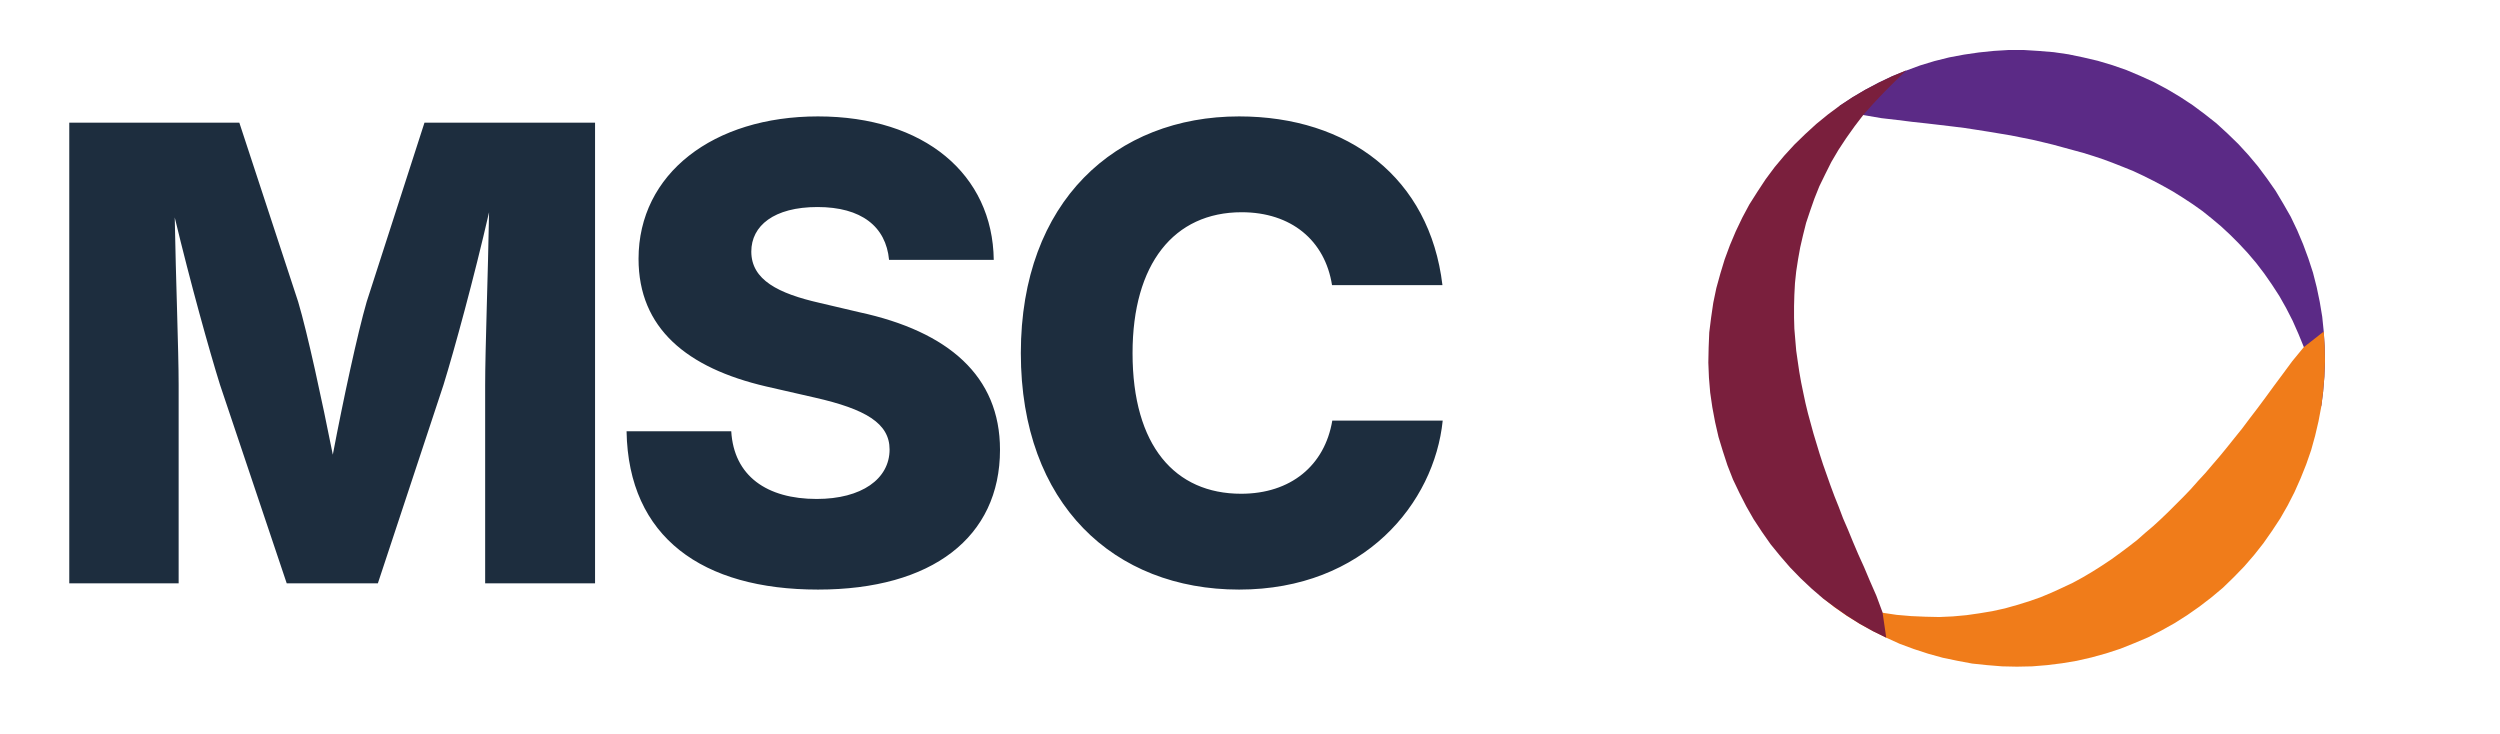
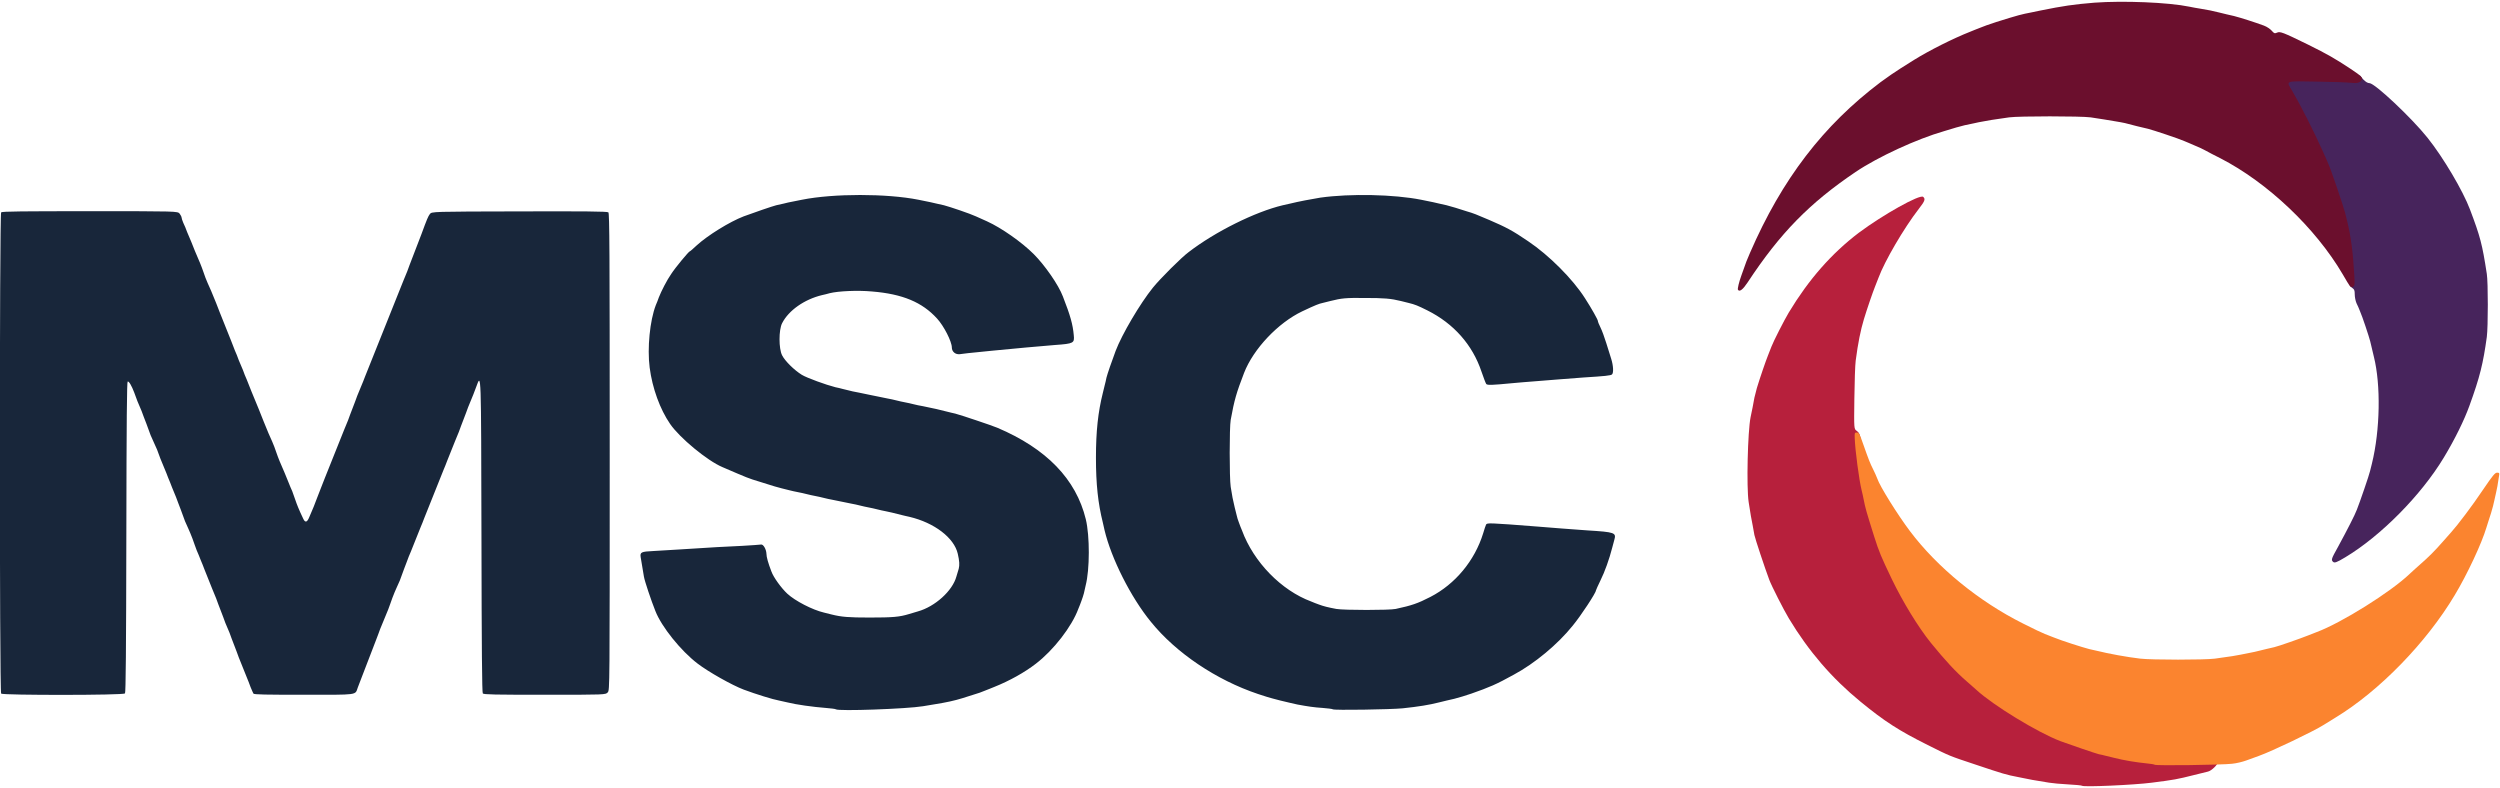
- <svg xmlns="http://www.w3.org/2000/svg" viewBox="0 0 150 44" width="300" height="88" role="img" aria-label="MSC">
-   <text x="2" y="35" font-family="Inter, 'Segoe UI', 'Helvetica Neue', Arial, sans-serif" font-size="38" font-weight="800" letter-spacing="-1.6" fill="#1D2D3E">MSC</text>
-   <g transform="translate(121 21.5) scale(1.85)">
-     <path fill="#5B2A86" d="M-5.74 -8.19 L-5.33 -8.46 L-4.91 -8.71 L-4.48 -8.94 L-4.04 -9.15 L-3.59 -9.33 L-3.13 -9.50 L-2.67 -9.64 L-2.19 -9.76 L-1.71 -9.85 L-1.23 -9.92 L-0.75 -9.97 L-0.26 -10.00 L0.23 -10.00 L0.71 -9.97 L1.20 -9.93 L1.68 -9.86 L2.16 -9.76 L2.63 -9.65 L3.10 -9.51 L3.56 -9.35 L4.01 -9.16 L4.45 -8.96 L4.88 -8.73 L5.30 -8.48 L5.71 -8.21 L6.10 -7.92 L6.48 -7.62 L6.84 -7.29 L7.19 -6.95 L7.52 -6.59 L7.83 -6.22 L8.12 -5.83 L8.40 -5.43 L8.65 -5.01 L8.89 -4.59 L9.10 -4.15 L9.29 -3.70 L9.46 -3.24 L9.61 -2.78 L9.73 -2.31 L9.83 -1.83 L9.91 -1.35 L9.96 -0.86 L9.99 -0.38 L10.00 0.11 L9.98 0.60 L9.94 1.08 L9.88 1.56 L9.75 1.06 L9.62 0.57 L9.48 0.10 L9.32 -0.35 L9.14 -0.79 L8.95 -1.22 L8.74 -1.63 L8.52 -2.02 L8.28 -2.39 L8.03 -2.75 L7.77 -3.09 L7.49 -3.42 L7.21 -3.72 L6.92 -4.01 L6.63 -4.28 L6.32 -4.54 L6.02 -4.78 L5.71 -5.00 L5.39 -5.21 L5.07 -5.41 L4.75 -5.59 L4.43 -5.76 L4.11 -5.92 L3.79 -6.07 L3.47 -6.20 L3.14 -6.33 L2.82 -6.45 L2.49 -6.56 L2.17 -6.66 L1.84 -6.75 L1.51 -6.84 L1.18 -6.93 L0.85 -7.01 L0.51 -7.09 L0.16 -7.16 L-0.19 -7.23 L-0.55 -7.29 L-0.91 -7.35 L-1.29 -7.41 L-1.68 -7.47 L-2.08 -7.52 L-2.50 -7.57 L-2.93 -7.62 L-3.39 -7.67 L-3.87 -7.73 L-4.39 -7.79 L-4.97 -7.89Z" />
-     <path fill="#F07C1A" d="M9.96 -0.87 L9.99 -0.39 L10.00 0.10 L9.98 0.59 L9.94 1.07 L9.88 1.56 L9.79 2.04 L9.68 2.51 L9.55 2.98 L9.39 3.44 L9.21 3.89 L9.01 4.34 L8.79 4.77 L8.55 5.19 L8.28 5.60 L8.00 6.00 L7.70 6.38 L7.38 6.75 L7.04 7.10 L6.69 7.44 L6.32 7.75 L5.93 8.05 L5.53 8.33 L5.12 8.59 L4.69 8.83 L4.26 9.05 L3.81 9.24 L3.36 9.42 L2.90 9.57 L2.43 9.70 L1.95 9.81 L1.47 9.89 L0.99 9.95 L0.50 9.99 L0.01 10.00 L-0.47 9.99 L-0.96 9.95 L-1.44 9.90 L-1.92 9.81 L-2.40 9.71 L-2.87 9.58 L-3.33 9.43 L-3.79 9.26 L-4.23 9.06 L-4.67 8.84 L-5.09 8.61 L-5.51 8.35 L-5.91 8.07 L-6.29 7.77 L-5.79 7.91 L-5.31 8.05 L-4.83 8.16 L-4.36 8.25 L-3.89 8.32 L-3.42 8.36 L-2.96 8.38 L-2.51 8.39 L-2.07 8.37 L-1.63 8.33 L-1.21 8.27 L-0.79 8.20 L-0.38 8.11 L0.01 8.00 L0.40 7.88 L0.77 7.75 L1.13 7.60 L1.48 7.44 L1.82 7.28 L2.15 7.10 L2.47 6.91 L2.77 6.72 L3.07 6.52 L3.36 6.31 L3.64 6.10 L3.91 5.89 L4.17 5.66 L4.43 5.44 L4.68 5.21 L4.93 4.97 L5.17 4.73 L5.41 4.49 L5.65 4.24 L5.88 3.98 L6.12 3.72 L6.35 3.45 L6.59 3.17 L6.82 2.89 L7.06 2.59 L7.31 2.28 L7.55 1.96 L7.81 1.62 L8.07 1.27 L8.34 0.90 L8.63 0.51 L8.94 0.09 L9.31 -0.36Z" />
-     <path fill="#7A1F3D" d="M-4.23 9.06 L-4.66 8.85 L-5.09 8.61 L-5.50 8.35 L-5.90 8.07 L-6.29 7.78 L-6.66 7.46 L-7.01 7.13 L-7.35 6.78 L-7.67 6.41 L-7.98 6.03 L-8.26 5.63 L-8.53 5.22 L-8.77 4.80 L-8.99 4.37 L-9.20 3.93 L-9.38 3.47 L-9.53 3.01 L-9.67 2.55 L-9.78 2.07 L-9.87 1.59 L-9.94 1.11 L-9.98 0.63 L-10.00 0.14 L-9.99 -0.35 L-9.97 -0.84 L-9.91 -1.32 L-9.84 -1.80 L-9.74 -2.28 L-9.61 -2.75 L-9.47 -3.21 L-9.30 -3.67 L-9.11 -4.12 L-8.90 -4.56 L-8.67 -4.99 L-8.41 -5.40 L-8.14 -5.81 L-7.85 -6.20 L-7.54 -6.57 L-7.21 -6.93 L-6.86 -7.27 L-6.50 -7.60 L-6.12 -7.91 L-5.73 -8.20 L-5.32 -8.47 L-4.91 -8.71 L-4.47 -8.94 L-4.03 -9.15 L-3.58 -9.34 L-3.96 -8.97 L-4.31 -8.62 L-4.65 -8.26 L-4.97 -7.90 L-5.26 -7.52 L-5.53 -7.14 L-5.78 -6.76 L-6.01 -6.37 L-6.21 -5.97 L-6.40 -5.58 L-6.56 -5.18 L-6.70 -4.78 L-6.83 -4.39 L-6.93 -3.99 L-7.02 -3.60 L-7.09 -3.21 L-7.15 -2.82 L-7.19 -2.44 L-7.21 -2.06 L-7.22 -1.69 L-7.22 -1.32 L-7.21 -0.96 L-7.18 -0.60 L-7.15 -0.25 L-7.10 0.10 L-7.05 0.44 L-6.99 0.78 L-6.92 1.12 L-6.85 1.45 L-6.77 1.78 L-6.68 2.11 L-6.59 2.44 L-6.49 2.77 L-6.39 3.10 L-6.28 3.44 L-6.16 3.78 L-6.04 4.12 L-5.91 4.47 L-5.77 4.82 L-5.63 5.19 L-5.47 5.56 L-5.31 5.95 L-5.14 6.35 L-4.95 6.77 L-4.76 7.22 L-4.55 7.70 L-4.35 8.24Z" />
-   </g>
+ <svg xmlns="http://www.w3.org/2000/svg" viewBox="0 0 1308 411" width="654" height="206" role="img" aria-label="MSC">
+   <path fill="#18263A" d="M437.3 370.6C437.1 370.4 434.7 370.1 432.1 369.9C425.5 369.4 416.2 368.1 412 367C410.8 366.7 408.7 366.3 407.5 366C404.6 365.5 395.5 362.7 389.1 360.3C383 358 370.6 351 365 346.7C356.2 340 346.1 327.4 342.9 319.2C340.7 313.7 337.3 303.6 336.9 301.2C336.5 298.7 335.7 294.3 335.2 291C334.8 288.4 335.5 288.1 341.8 287.8C344.8 287.6 350.8 287.3 355.1 287C373.3 285.8 379.7 285.5 388.2 285.1C393.2 284.8 397.7 284.5 398.2 284.4C399.4 284.2 400.9 286.9 401 289.2C401 290.9 401.9 294.1 403.6 298.5C404.7 301.6 408.8 307.2 411.9 310.1C416 313.9 425.1 318.6 431.1 320C432.2 320.3 434 320.7 435.1 321C440.3 322.3 444 322.6 455 322.6C467 322.6 470.6 322.3 475.5 320.8C477 320.3 479.1 319.7 480.2 319.4C489.2 316.9 498.4 308.6 500.4 301.1C500.7 300 501.3 298.1 501.6 297.1C502.1 295.1 502 293.1 501.1 289.2C499.2 280.9 488.9 273 475.8 269.9C474.6 269.7 472.9 269.2 471.9 269C467.1 267.8 465.6 267.4 463.5 267C462.3 266.8 460.2 266.3 459 266C457.8 265.7 455.7 265.2 454.5 265C453.3 264.8 451.2 264.3 450 264C448.8 263.7 446.7 263.2 445.4 263C444.1 262.7 441.9 262.3 440.5 262C439.1 261.7 436.9 261.3 435.6 261C434.3 260.8 432.2 260.3 431 260C429.8 259.7 427.7 259.2 426.5 259C425.3 258.8 423.2 258.3 422 258C420.8 257.7 418.7 257.2 417.5 257C416.3 256.8 414.2 256.3 413 256C411.8 255.7 410 255.3 409 255C407.2 254.6 404.9 253.9 397 251.4C391.7 249.8 391.2 249.6 378 243.9C370.1 240.6 355.5 228.5 350.6 221.3C345.3 213.6 341.3 202.6 339.9 191.8C338.6 181.6 340 167.3 343.1 159.2C343.6 158.1 344.3 156.3 344.7 155.1C346 151.8 348.9 146.1 351.2 142.8C353.4 139.4 360.4 131 360.9 131C361.1 131 362.7 129.6 364.5 127.9C370.3 122.6 381.8 115.5 389.1 112.7C394.2 110.8 404.4 107.3 406.1 106.9C407.2 106.7 409 106.3 410.1 106C411.3 105.7 413.3 105.2 414.6 105C415.9 104.7 418.2 104.3 419.6 104C436.1 100.7 463.9 100.7 480.5 104C486.9 105.3 487.9 105.5 489.9 106C491 106.3 492.8 106.7 493.9 106.9C497 107.7 507.6 111.3 510.6 112.7C512.2 113.4 514.8 114.6 516.4 115.3C523.9 118.7 534.6 126.2 540.8 132.4C546.6 138.2 553.8 148.5 556.1 154.6C560 164.6 561.3 169.2 561.8 174.9C562.2 179 561.8 179.3 552 180C544.8 180.6 529.8 181.9 519 183C506 184.3 504.1 184.5 502.2 184.8C499.9 185.1 498 183.5 498 181.3C498 178.2 493.8 170 490.3 166.2C482.5 157.6 472.2 153.3 456.2 152C448.6 151.3 438.5 151.8 434.1 152.9C433 153.2 431.2 153.7 430.1 153.9C420.9 156.1 412.6 161.9 409.2 168.6C407.4 172.1 407.4 181.9 409.2 185.4C410.7 188.4 415.6 193.2 419.5 195.6C422.1 197.2 432.3 200.9 437.1 202.1C438.2 202.3 439.8 202.7 440.9 203C445.2 204.1 447.4 204.6 449.8 205C451.1 205.3 453.3 205.7 454.6 206C457.4 206.6 461 207.3 464.4 208C465.7 208.2 467.8 208.7 469 209C470.2 209.3 472.3 209.8 473.5 210C474.7 210.2 476.8 210.7 478 211C479.2 211.3 481.4 211.8 482.8 212C489.1 213.3 491 213.7 496 215C497 215.2 498.6 215.7 499.8 215.9C502.2 216.5 519 222.1 521.8 223.3C547.5 234.2 563 250.2 568.1 271.2C570.2 279.9 570.2 297.5 568 305.9C567.7 307 567.3 308.8 567.1 309.9C566.8 310.9 566.3 312.7 565.8 313.9C565.4 315 564.7 316.9 564.2 318C560.8 327.3 551.2 339.7 541.9 346.8C536.1 351.3 528 355.8 520.2 358.9C518.9 359.4 516.6 360.4 515.2 360.9C513.9 361.5 511.3 362.4 509.5 362.9C507.7 363.5 505 364.3 503.5 364.8C499.3 366.1 495.2 367 488.9 368C487.3 368.3 484.6 368.7 482.9 369C474.5 370.4 438.4 371.7 437.3 370.6ZM697.3 370.6C697.1 370.4 694.7 370.1 692.1 369.9C687.4 369.6 684.2 369.1 678.8 368.1C676.4 367.6 674.9 367.2 669.8 366C668.6 365.7 667 365.3 666 365C665 364.8 661.5 363.7 658.2 362.6C636.4 355.3 615.3 341.1 602.2 324.9C591.6 312 581.4 291.6 577.9 276.9C577.7 275.8 577.3 274 577 272.9C574.5 262.9 573.4 252.9 573.4 239C573.4 225.1 574.5 215.1 577 205.1C577.3 204 577.7 202.1 578 201C578.3 199.9 578.7 198.2 578.9 197.1C579.3 195.4 581.7 188.4 583.7 183.1C587 174.4 596.5 158.3 603.2 150C607 145.3 618.1 134.2 621.9 131.4C635.8 120.7 656.8 110.3 671.1 106.9C672.2 106.7 674 106.3 675.1 106C679.1 105 686.4 103.6 690.8 102.9C706.5 100.7 729.3 101.2 743.5 104C749.9 105.3 750.9 105.5 752.9 106C754 106.3 755.8 106.7 756.9 106.9C757.9 107.2 760 107.8 761.5 108.2C763 108.7 765.7 109.5 767.5 110.1C770.7 111 772.7 111.8 779.2 114.6C788 118.4 791.3 120.1 799.5 125.7C810.4 133 822.9 145.5 829.3 155.6C832.8 161 836 166.8 836 167.4C836 167.8 836.6 169.3 837.4 170.9C838.2 172.5 839.5 176.1 840.4 179C841.3 181.9 842.5 185.6 843 187.3C844.1 190.8 844.3 194.6 843.4 195.4C842.7 196 839.7 196.3 828.5 197C824.5 197.3 818.7 197.7 815.5 198C812.3 198.3 806.7 198.7 803 199C799.3 199.3 793.9 199.7 791 200C780.6 201 778.2 201.1 777.6 200.4C777.3 200 776.2 197.1 775.1 193.9C770.4 179.9 760.6 168.8 746.8 161.9C741.8 159.4 740.3 158.8 737 158C736 157.7 734.2 157.3 733 157C727.7 155.7 724.2 155.4 714 155.4C704 155.3 702 155.5 696 157C694.8 157.3 693 157.7 692 158C690.1 158.4 688.5 159 681.3 162.4C668.7 168.4 655.8 182 650.9 194.6C646.9 205 645.8 208.7 643.9 219.2C643.2 223.1 643.2 249.6 643.9 254.2C644.5 258.3 645.2 261.8 646 265C646.3 266.2 646.7 268 647 269C647.2 270 647.7 271.7 648.2 272.9C648.6 274 649.3 275.9 649.8 277C655.9 293.6 670.4 308.4 686 314.2C687.1 314.7 689 315.4 690.1 315.8C692.5 316.7 694.9 317.3 699.2 318.1C703.2 318.8 727 318.8 730.2 318.1C738.6 316.3 741.8 315.2 748.4 311.8C761.4 305.1 771.6 292.8 776 278.5C776.6 276.4 777.3 274.4 777.5 274C778 273 778.8 273 804.4 275C807.9 275.3 813.6 275.7 817 276C820.4 276.3 826.5 276.7 830.5 277C845 277.9 845.7 278.2 844.6 282C844.3 283.1 843.8 285 843.5 286.1C842 292 839.6 298.7 837.4 303.1C836.1 305.8 835 308.2 835 308.4C835 309.7 827.1 321.7 822.8 326.9C815 336.6 803 346.6 792 352.5C782.8 357.6 779.2 359.1 769.8 362.4C767.3 363.3 762.9 364.6 760.9 365.1C759.8 365.3 758.1 365.7 757 366C755.9 366.3 754 366.7 752.9 367C747.8 368.3 742.3 369.2 733.8 370.1C727.6 370.7 697.8 371.2 697.3 370.6ZM0.6 362.4C-0.3 361.5 -0.3 111.5 0.6 110.6C1.1 110.1 12.1 110 47.1 110C92.9 110 92.9 110 94 111.3C94.5 112 95 112.9 95 113.3C95 113.7 95.4 114.9 95.9 116.1C96.5 117.3 97.4 119.4 97.9 120.9C98.5 122.3 99.5 124.7 100.1 126.1C101 128.6 102.7 132.5 104.7 137.2C105.2 138.4 106 140.5 106.5 142C107 143.5 107.9 146 108.6 147.5C109.8 150.1 110.9 152.6 113.1 158.1C113.6 159.4 114.4 161.6 115 163C115.6 164.4 116.4 166.6 117 168C117.6 169.4 118.4 171.6 119 173C119.6 174.4 120.4 176.6 121 178C121.6 179.4 122.4 181.6 122.9 182.9C123.5 184.2 124.4 186.4 124.9 187.9C125.5 189.3 126.5 191.7 127.1 193.1C127.6 194.6 128.5 196.8 129.1 198.1C131.1 203.2 132.2 205.9 133.5 209C134.8 212.1 135.9 214.8 137.9 219.9C140.1 225.4 141.2 227.9 142.4 230.5C143.1 232 144 234.5 144.5 236C145 237.5 145.8 239.6 146.3 240.8C148.3 245.4 150 249.4 151 252C151.6 253.5 152.4 255.5 152.9 256.5C153.3 257.5 154 259.5 154.5 261C155.3 263.4 156.4 266.2 158.7 271C159.7 273.1 160.7 272.8 161.8 270.1C163.6 266 164.9 262.8 165.9 260C166.5 258.5 167.4 256.1 168 254.6C168.5 253.2 169.4 250.9 170 249.5C170.6 248.1 171.4 245.9 172 244.5C172.6 243.1 173.4 240.9 174 239.5C174.6 238.1 175.4 235.9 176 234.5C176.6 233.1 177.4 230.9 178 229.5C178.6 228.1 179.4 225.9 180 224.5C180.6 223.1 181.5 220.8 182.1 219.4C182.6 217.9 183.7 215.1 184.5 213C185.3 210.9 186.4 208.1 186.9 206.6C187.5 205.2 188.4 202.9 189 201.5C189.6 200.1 190.5 197.9 191 196.5C191.6 195.1 192.4 192.9 193 191.5C193.6 190.1 194.4 187.9 195 186.5C195.6 185.1 196.4 182.9 197 181.5C197.6 180.1 198.4 177.9 199 176.5C199.6 175.1 200.4 172.9 201 171.5C201.6 170.1 202.4 167.9 203 166.5C203.6 165.1 204.4 162.9 205 161.5C205.6 160.1 206.4 157.9 207 156.5C207.6 155.1 208.4 152.9 209 151.5C209.6 150.1 210.4 147.9 211 146.5C211.6 145.1 212.5 142.8 213.1 141.4C213.6 139.9 214.7 137.1 215.5 135C216.3 132.9 217.4 130 218 128.5C218.6 127 219.7 124.1 220.5 122C223.4 114.1 224 112.7 224.9 111.5C225.9 110.2 225.9 110.2 271.7 110.1C305.2 110 317.8 110.1 318.3 110.6C318.9 111 319 131.3 319 235.7C319 360.4 319 360.4 318 361.7C316.9 363 316.9 363 285 363C258.9 363 253 362.9 252.6 362.3C252.2 361.8 252 339.4 251.9 280.2C251.7 192.1 251.8 194.8 249.2 201.8C248.2 204.6 247.5 206.3 244.9 212.6C244.4 214.1 243.3 216.9 242.5 219C241.7 221.1 240.6 223.9 240.1 225.4C239.5 226.8 238.6 229.1 238 230.5C237.4 231.9 236.6 234.1 236 235.5C235.4 236.9 234.6 239.1 234 240.5C233.5 241.9 232.6 244.1 232 245.5C231.4 246.9 230.6 249.1 230 250.5C229.4 251.9 228.6 254.1 228 255.5C227.4 256.9 226.6 259.1 226 260.5C225.4 261.9 224.6 264.1 224 265.5C223.4 266.9 222.6 269.1 222 270.5C221.5 271.9 220.6 274.1 220 275.5C219.4 276.9 218.6 279.1 218 280.5C217.4 281.9 216.6 284.1 216 285.5C215.5 286.9 214.5 289.2 213.9 290.6C213.4 292.1 212.2 295 211.4 297.2C210.6 299.5 209.6 302.1 209.2 303.2C208.8 304.2 208 306 207.5 307C207 308.1 206 310.4 205.3 312.3C204.7 314.2 203.6 316.9 203.1 318.4C202.5 319.8 201.6 322.1 201 323.5C200.4 324.9 199.5 327.2 198.9 328.6C198.4 330.1 197.3 332.9 196.5 335C195.7 337.1 194.6 340 194 341.5C193.4 343 192.3 345.9 191.5 348C190.7 350.1 189.6 353 189 354.5C188.4 356 187.6 358.1 187.2 359.2C185.7 363.3 188 363 159 363C138.9 363 133 362.9 132.6 362.4C132.4 362 131.7 360.5 131.1 359C130.6 357.5 129.6 355.1 129 353.6C127.7 350.3 126.3 346.8 124.9 343.4C124.4 341.9 123.3 339.1 122.5 337C121.7 334.9 120.6 332.1 120.1 330.6C119.5 329.2 118.5 326.8 117.9 325.4C117.4 323.9 116.3 321.1 115.5 319C114.7 316.9 113.6 314.1 113.1 312.6C112.5 311.2 111.6 308.9 111 307.5C110.4 306.1 109.6 303.9 109 302.5C108.4 301.1 107.6 298.9 107 297.5C106.5 296.1 105.6 293.9 105 292.5C104.5 291.1 103.5 288.8 102.9 287.4C102.4 285.9 101.3 283.2 100.7 281.3C100 279.4 99 277.1 98.5 276C98 275 97.2 273.2 96.8 272.2C96.4 271.1 95.4 268.5 94.6 266.2C93.8 264 92.6 261.1 92.1 259.6C91.5 258.2 90.6 255.9 90 254.5C89.5 253.1 88.6 250.9 88 249.5C87.5 248.1 86.6 245.9 86 244.5C85.4 243.1 84.5 240.8 83.9 239.4C83.4 237.9 82.6 235.9 82.2 234.8C81.8 233.8 81 232 80.5 231C80 230 79.2 228.2 78.8 227.2C78.4 226.1 77.4 223.4 76.6 221.2C75.8 219.1 74.6 216.1 74.1 214.6C73.5 213.2 72.5 210.8 71.9 209.4C71.4 207.9 70.6 205.9 70.2 204.8C68.9 201.4 67.5 198.9 66.8 199.1C66.4 199.3 66.2 218 66.1 280.5C66 339.5 65.8 361.8 65.4 362.3C64.7 363.3 1.5 363.3 0.6 362.4Z" />
+   <path fill="#47245C" d="M1220.6 293.4C1219.6 292.4 1219.8 291.8 1223.1 285.9C1228.1 276.7 1232.1 268.9 1233.1 266.2C1234.7 262.2 1239.6 247.9 1240 246C1240.3 245 1240.7 243.2 1241 242C1245.3 224.5 1245.7 200.8 1242 186.1C1241 182.1 1240.5 180 1240.1 178.1C1239.5 175.7 1235.9 164.8 1234.7 162.2C1234.3 161.1 1233.5 159.3 1232.9 158.1C1232.4 156.9 1232 154.9 1232 153.5C1232 151.4 1231.8 150.9 1230.5 150C1229.2 149.1 1229.1 148.6 1228.8 145.4C1227.6 130.6 1226.9 125.5 1225 118.1C1224.7 117 1224.3 115.2 1224.1 114.1C1223.3 111.1 1216.7 91.4 1215.3 88.5C1214.7 87 1213.2 83.6 1212 81C1207.5 71 1196.9 50.2 1195.5 48.8C1194.7 48 1194.9 40.2 1195.7 39.5C1196.2 39.1 1201.5 39 1215.6 39L1234.8 39.1L1236.5 41.1C1237.8 42.4 1238.8 43 1239.7 43C1242.5 43 1261.7 61.1 1270.1 71.6C1278.4 82 1288.6 99.3 1292.3 109.1C1297.7 123.4 1298.7 127.2 1301.1 142.8C1301.8 147.2 1301.8 170.5 1301.1 175.8C1299.2 189.6 1297.5 196.7 1292 211.8C1289.3 219.3 1284.4 229.3 1278.6 238.9C1266.8 258.5 1245.7 279.9 1227 291.1C1222.5 293.8 1221.4 294.2 1220.6 293.4Z" />
+   <path fill="#6B0F2D" d="M909.3 151.1C909 150.6 909.8 147.2 911.1 143.6C913.5 136.6 914.2 135 915.6 131.8C932.3 93.3 953.9 65.1 983.9 42.5C987.3 40 991.9 36.8 994.2 35.4C996.4 34 999.7 31.9 1001.5 30.8C1009.4 25.9 1021.9 19.6 1030.8 16.1C1032.1 15.6 1034.4 14.6 1035.8 14.1C1037.1 13.5 1041.1 12.1 1044.5 11C1056.3 7.3 1057.6 7 1062.8 6C1064.1 5.7 1066.3 5.3 1067.6 5C1079.5 2.6 1084.8 1.8 1095.8 0.9C1110.8 -0.2 1134.4 0.7 1145.5 3C1147 3.3 1149.5 3.8 1151 4C1154.8 4.6 1158.3 5.3 1160.9 6C1162 6.3 1163.9 6.7 1165 7C1166.1 7.3 1167.8 7.7 1168.9 7.9C1172.4 8.8 1179.6 11.1 1184.5 12.9C1186.1 13.5 1187.8 14.7 1188.6 15.6C1189.8 17 1190.1 17.1 1191.3 16.6C1192.9 15.8 1194.4 16.4 1207.5 22.8C1217.8 27.9 1221.6 30.1 1229.8 35.5C1235.8 39.5 1236.3 40.1 1235.5 41.5C1234.8 42.8 1233.2 43.2 1229.7 42.8C1228.1 42.6 1220.2 42.3 1212.1 42.2C1195.2 41.9 1196 41.6 1199.2 46.9C1203.4 54 1210.6 68.2 1215 78C1216.2 80.6 1217.7 84 1218.3 85.5C1219.6 88.3 1226.3 108 1227 111C1227.3 112 1227.7 113.8 1228 115C1230 123.2 1231.1 131.4 1231.8 144.1C1232 148.6 1232 149 1231.1 149.5C1229.9 150.1 1229.7 149.9 1225.7 143C1211.5 118.8 1186.4 95 1161.7 82.3C1158.7 80.8 1155.2 79 1154 78.3C1152.8 77.6 1150.2 76.4 1148.2 75.6C1146.3 74.8 1143.9 73.7 1142.8 73.3C1140.2 72.1 1126.3 67.5 1123.9 66.9C1121 66.3 1115.6 64.9 1111.8 63.9C1110.7 63.7 1108.5 63.2 1106.9 63C1105.3 62.7 1102.6 62.3 1100.9 62C1099.2 61.7 1096 61.2 1093.8 60.9C1088.5 60.2 1056.4 60.2 1051.2 60.9C1042.2 62.2 1040.1 62.5 1037.8 63C1036.4 63.2 1034.1 63.7 1032.8 64C1029.1 64.7 1026.6 65.3 1023.5 66.2C1022 66.7 1019.2 67.5 1017.2 68.1C1002.9 72.2 982.5 81.6 970.8 89.5C946.7 105.8 931.4 121.4 914.4 147.2C911.9 151 910.1 152.4 909.3 151.1Z" />
+   <path fill="#B7203C" d="M1089.3 410.6C1089.1 410.4 1085.8 410.1 1082.1 409.9C1078.3 409.7 1073.8 409.3 1072.1 409C1070.4 408.7 1067.7 408.3 1066.1 408C1064.5 407.8 1062.1 407.3 1060.6 407C1059.2 406.7 1056.9 406.3 1055.6 406C1049.8 404.9 1048.1 404.4 1033.5 399.5C1019.7 394.9 1020.4 395.2 1008.6 389.3C993.4 381.7 986.1 377 973.4 366.6C958.5 354.4 946.3 340.3 935.9 323C933.3 318.7 926.9 306.1 925.7 302.9C923.2 296.2 918.3 281.4 917.9 279.4C917.7 278.1 917.3 275.8 917 274.4C916.4 271.6 915.8 268.1 914.9 262.2C913.7 254.4 914.4 225.3 915.9 217.8C916.6 214.5 917.4 210.6 917.9 207.6C918.2 206.3 918.8 204 919.2 202.5C920.9 196.9 923.9 188.2 925 185.5C925.6 184 926.4 181.9 926.8 180.9C927.9 178 933.4 167.2 935.9 163C946.4 145.6 958.3 132.1 972.5 121.3C985.1 111.9 1004.5 101 1006.2 102.5C1007.5 103.6 1007.1 104.7 1003.9 108.8C996.1 118.9 986.1 136 982.8 144.9C982.4 145.9 981.6 148 981 149.5C979.9 152.2 976.8 161.2 975.2 166.5C973.5 172.1 972.1 179 970.9 188.2C970.6 190.4 970.3 199.4 970.2 208.1C970 223.9 970 223.9 971.4 224.9C973 226.1 973.4 227.1 974 233.5C974.8 240.8 976.1 249.5 977 253C977.3 254.2 977.8 256.3 978 257.5C979 262.6 979.4 263.9 983.5 277C986.2 285.5 987.2 287.8 992.9 299.7C998.6 311.5 1006.6 324.6 1013.2 332.8C1020.7 342 1026.1 347.9 1032 353C1034.1 354.8 1036.3 356.8 1037 357.4C1045.6 365.4 1069.2 379.8 1081.1 384.3C1086.2 386.2 1099.4 390.7 1101.2 391.1C1103.2 391.5 1105.3 392 1109.2 393.1C1113.2 394.1 1119.6 395.2 1126.2 396.1C1128.5 396.4 1137 396.7 1145.2 396.9C1158.8 397.2 1160.3 397.3 1160.4 398.1C1160.6 399.3 1157.1 402.8 1155.2 403.2C1153.7 403.6 1151.2 404.2 1147.9 405C1139.2 407.2 1137.6 407.5 1125.8 409C1116.6 410.2 1090 411.4 1089.3 410.6Z" />
+   <path fill="#FB842F" d="M1127.3 399.6C1127.1 399.4 1125.2 399.1 1123.1 398.9C1117.9 398.4 1111.1 397.3 1106.1 396C1105 395.7 1103.1 395.3 1102 395C1100.9 394.7 1099.2 394.3 1098.1 394.1C1096.4 393.7 1083 389.1 1078.1 387.3C1066.2 382.8 1042.6 368.4 1034 360.4C1033.3 359.8 1031.1 357.8 1029 356C1023.1 350.9 1017.7 345 1010.2 335.8C1003.6 327.6 995.6 314.5 989.9 302.7C984.2 290.8 983.2 288.5 980.5 280C976.4 266.9 976 265.6 975 260.5C974.8 259.3 974.3 257.2 974 256C972.7 250.8 970.6 235.1 970.4 228.8C970.3 225.9 970.3 225.8 971.5 225.8C972.6 225.8 972.9 226.3 974.8 231.8C977.9 240.6 978.4 241.8 980 245C980.8 246.6 981.8 248.8 982.2 249.9C983.5 253.9 992.9 268.9 999.3 277.4C1013.6 296.4 1035.4 314.2 1058.4 325.7C1063.7 328.4 1068.8 330.8 1069.9 331.2C1070.9 331.6 1073 332.4 1074.5 333C1078.9 334.8 1089.3 338.1 1093.1 339.1C1094.2 339.3 1096 339.7 1097.1 340C1103.1 341.5 1112.9 343.3 1119.8 344.1C1125.7 344.8 1153.6 344.8 1158.8 344.1C1167.7 342.9 1169.9 342.5 1172.4 342C1173.8 341.7 1176.1 341.3 1177.4 341C1178.7 340.8 1180.7 340.3 1181.9 340C1183 339.7 1184.9 339.3 1186 339C1187.1 338.7 1188.8 338.3 1189.9 338.1C1192.1 337.6 1203.5 333.6 1207.5 332C1209 331.4 1211.1 330.6 1212.1 330.2C1225 325.4 1250.8 309.3 1260.8 299.7C1261.6 298.9 1264 296.8 1266 295C1270.7 290.9 1273.9 287.7 1278 283C1279.8 280.9 1281.9 278.6 1282.6 277.8C1285.7 274.4 1293.6 264 1299.2 255.6C1304.3 248.1 1305.4 246.8 1306.5 246.8C1307.5 246.8 1307.7 247 1307.6 247.8C1306.7 253.6 1306.5 255.1 1306 257C1305.7 258.2 1305.3 260.3 1305 261.5C1304.8 262.7 1304 265.7 1303.3 268C1302.5 270.3 1301.5 273.7 1300.9 275.5C1298.4 283.9 1290.8 300.1 1284.3 310.9C1269.5 335.7 1244.9 361 1222 374.9C1220.2 376 1217.4 377.7 1215.7 378.8C1210.7 382 1188.6 392.6 1181.8 395C1180.1 395.6 1177.2 396.7 1175.2 397.4C1173.3 398.1 1170 398.9 1167.8 399.1C1162.7 399.7 1127.8 400.2 1127.3 399.6Z" />
</svg>
